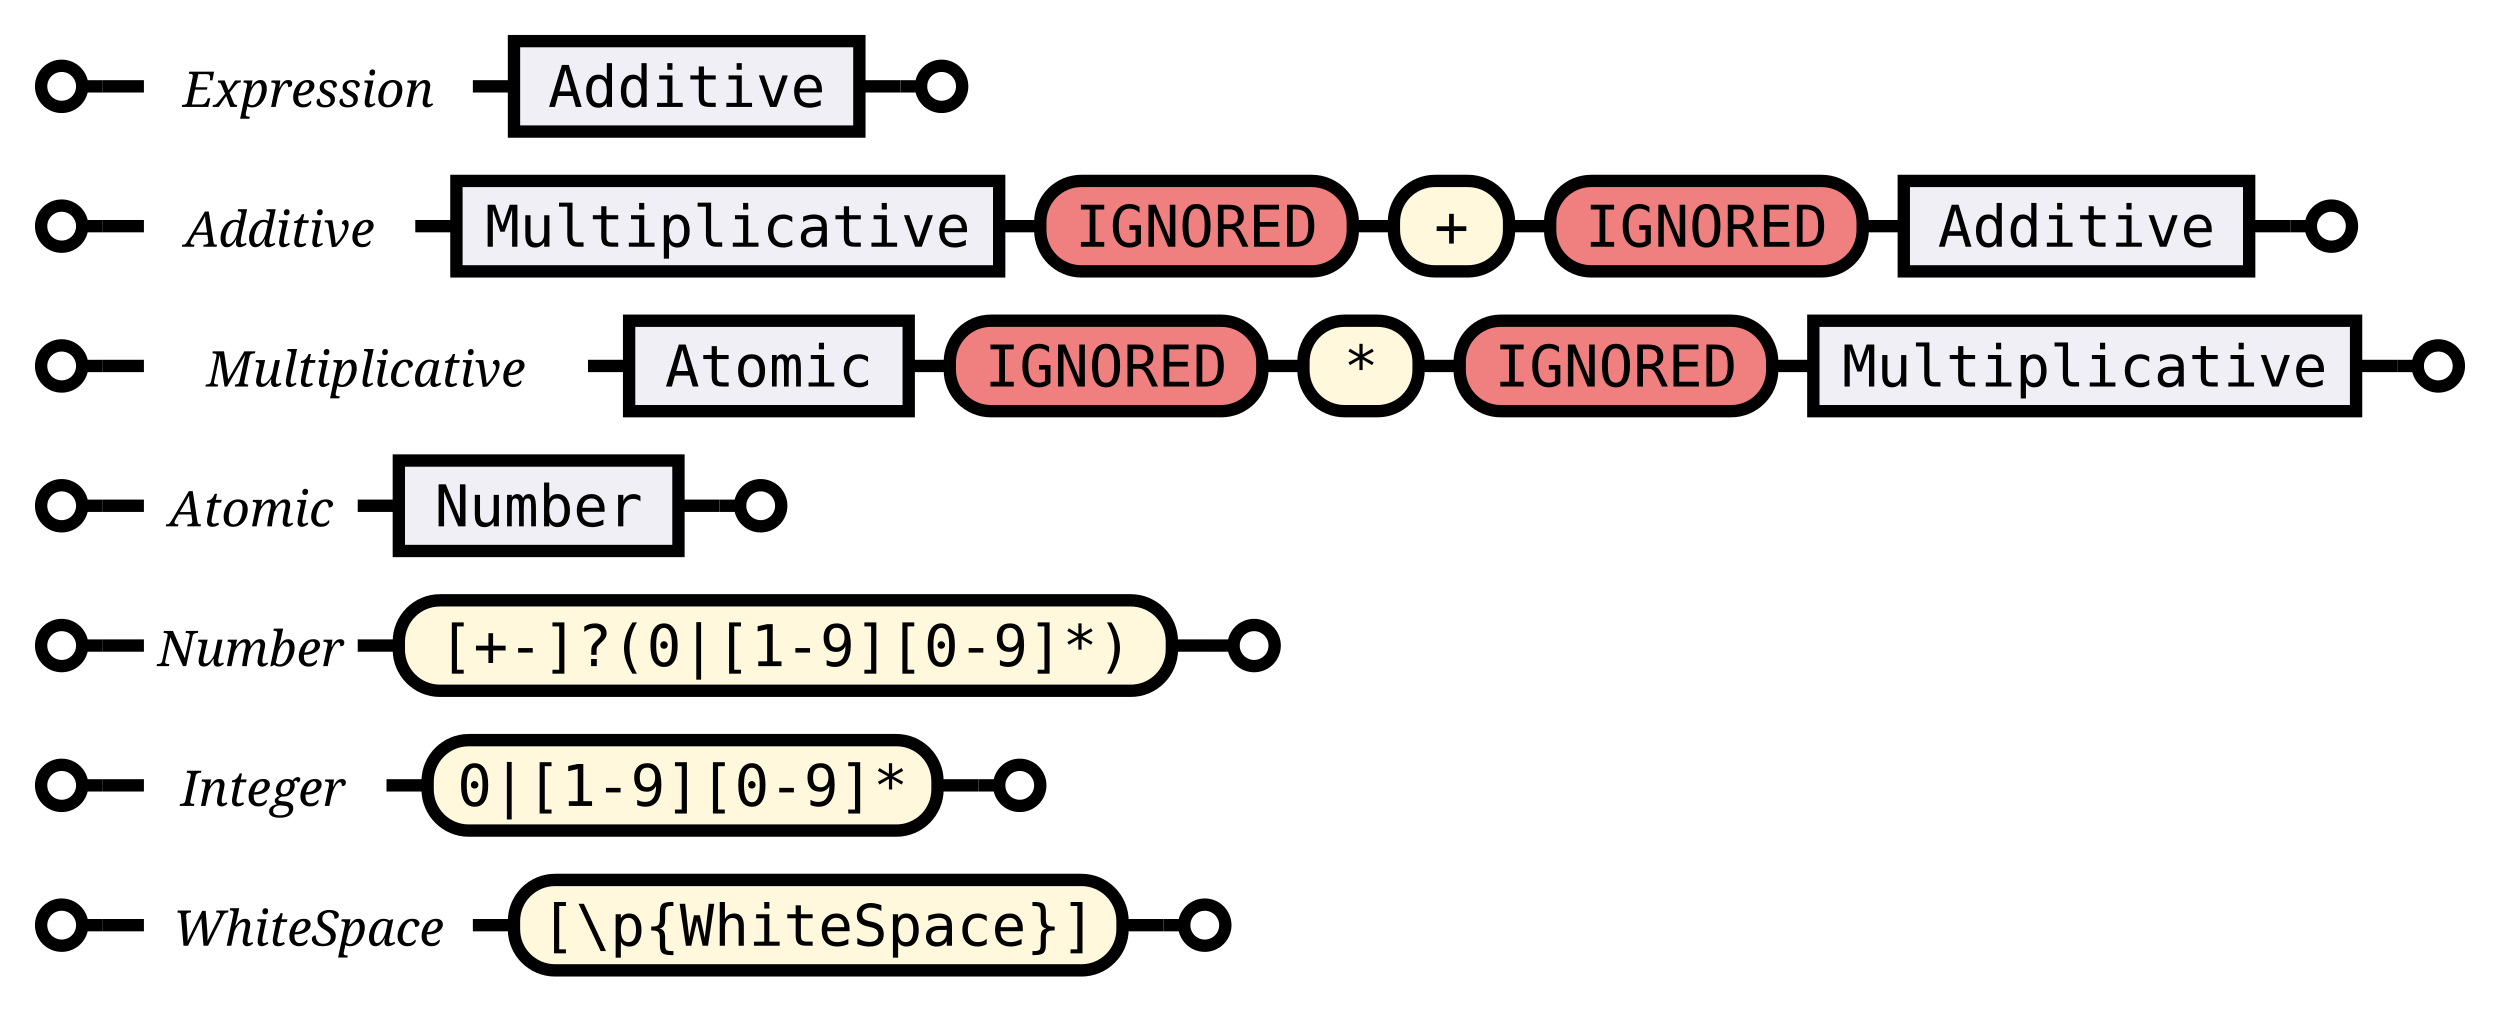
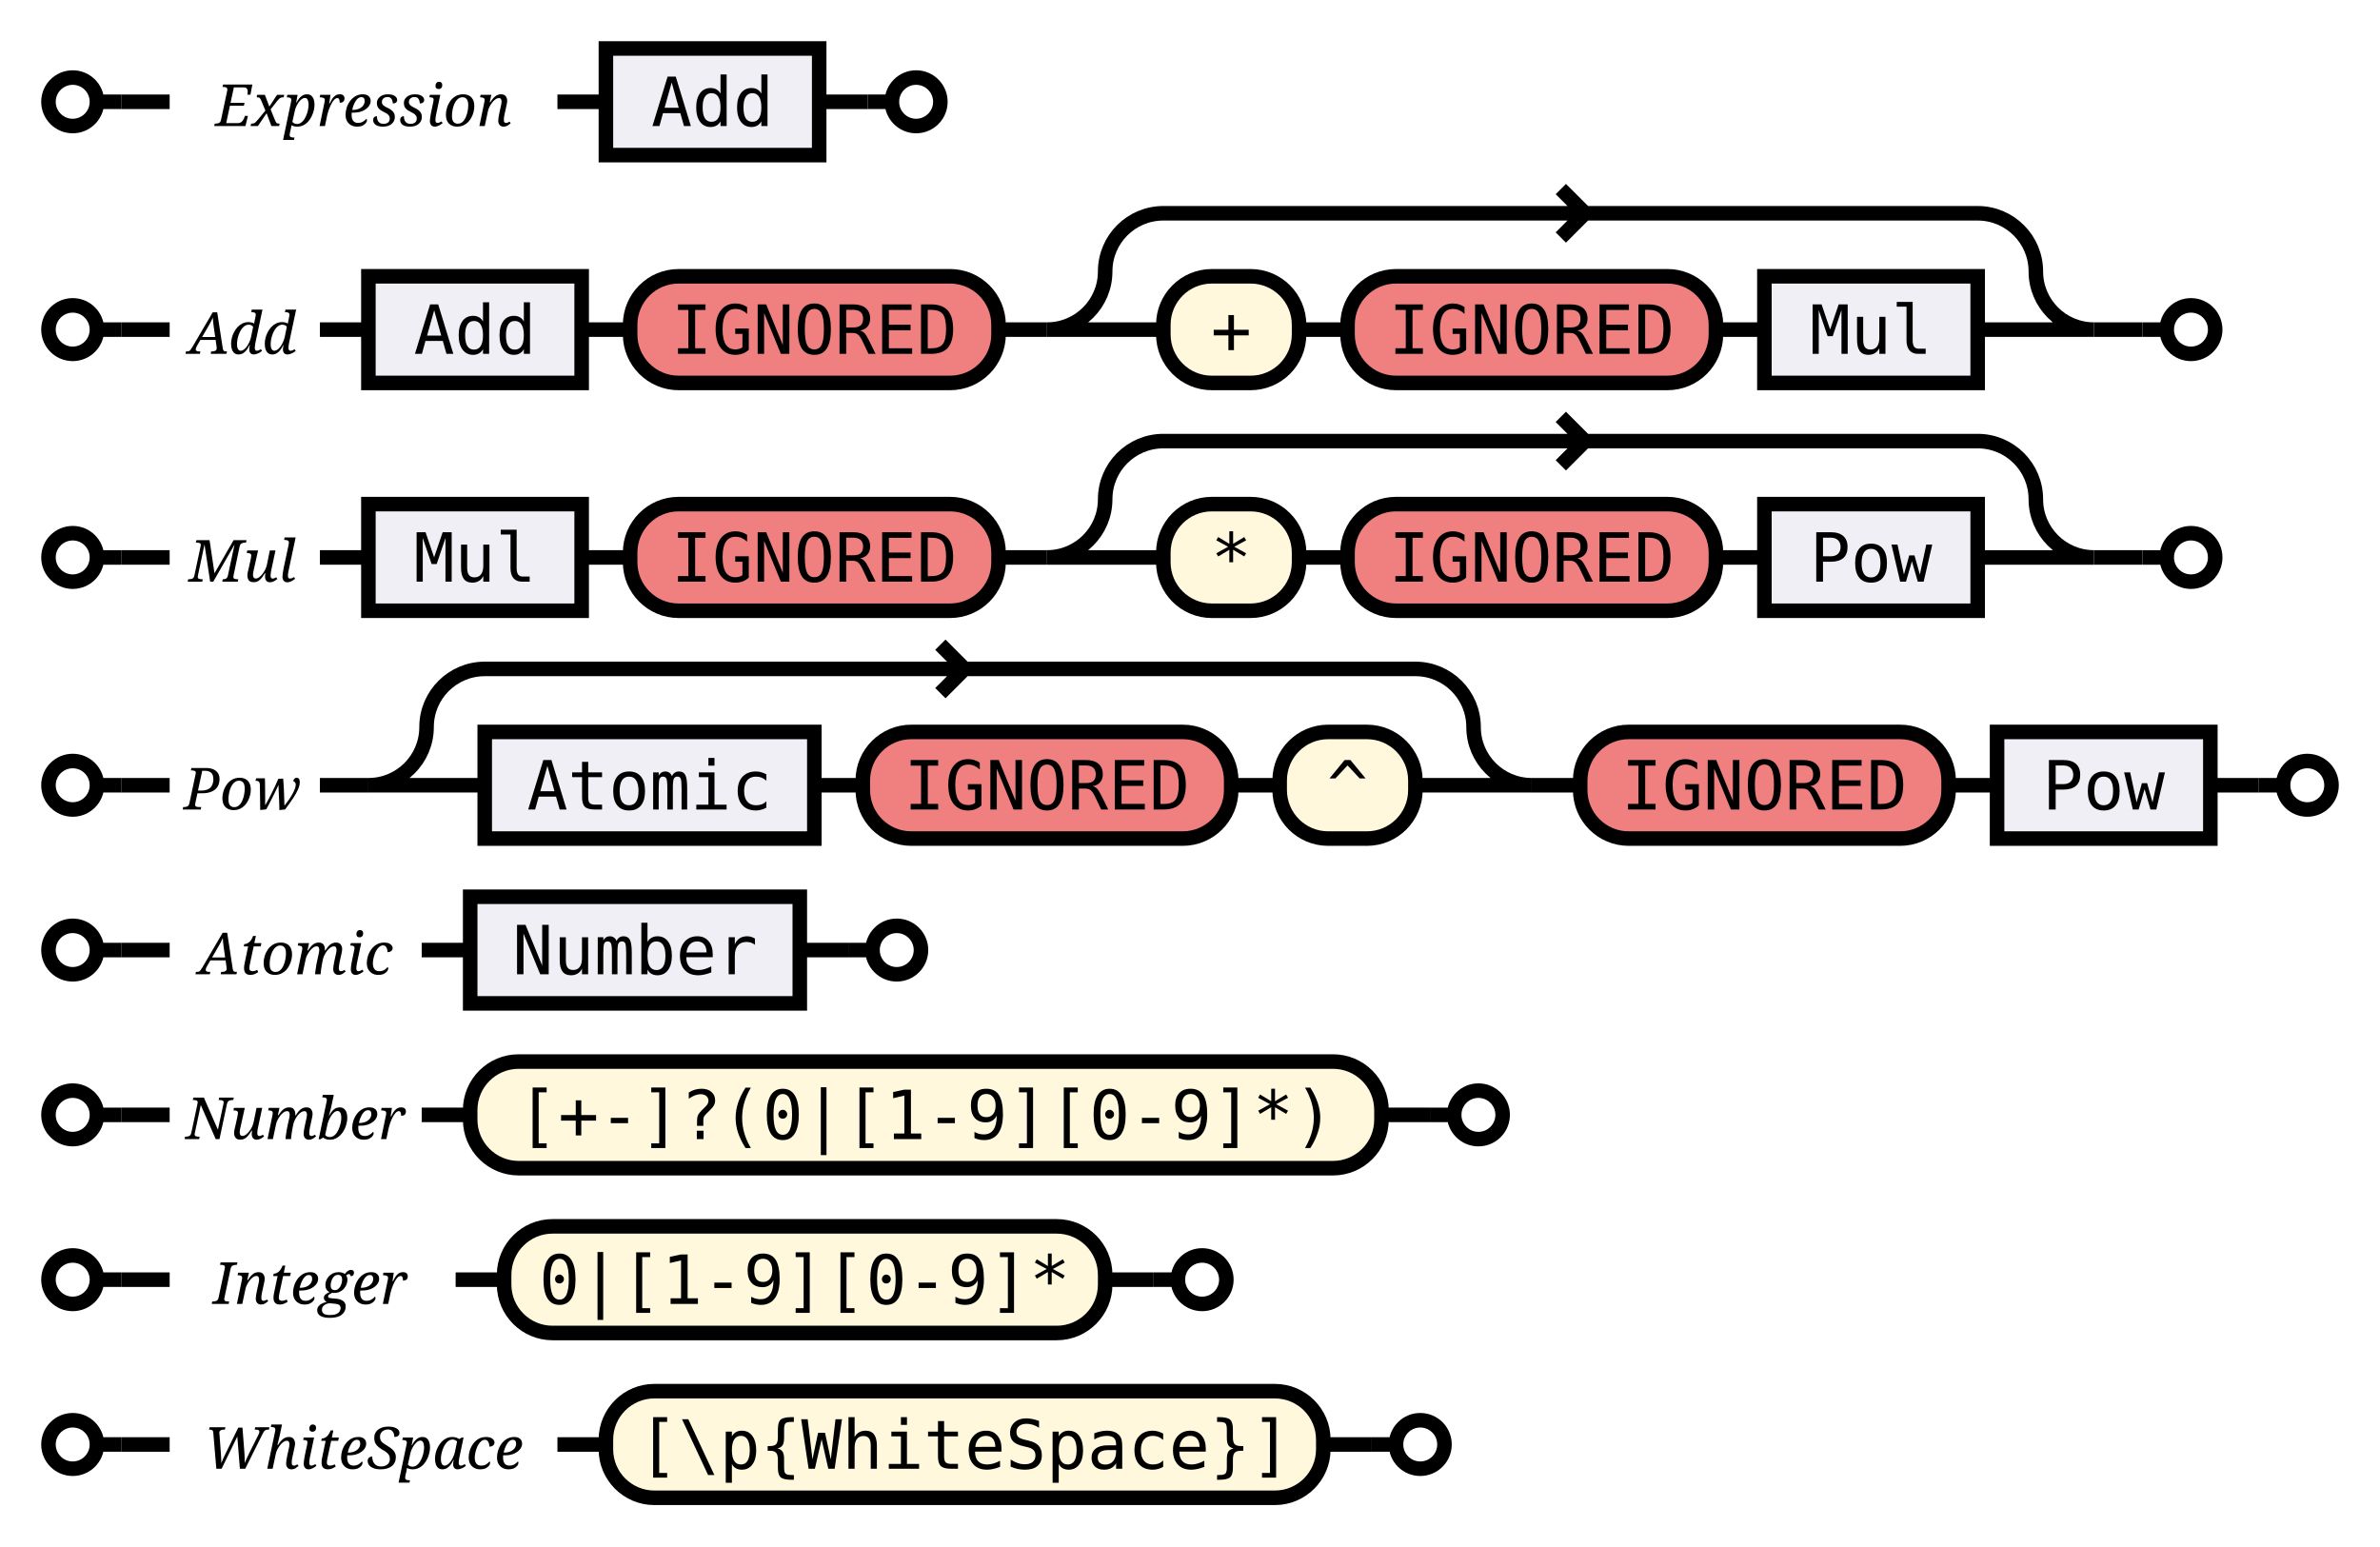
- <svg xmlns="http://www.w3.org/2000/svg" xmlns:xlink="http://www.w3.org/1999/xlink" class="railroad" viewBox="0 0 608 246">
+ <svg xmlns="http://www.w3.org/2000/svg" xmlns:xlink="http://www.w3.org/1999/xlink" class="railroad" viewBox="0 0 491 319">
  <style type="text/css">svg.railroad{background-color:hsl(30,20%,95%);background-size:15px 15px;background-image:linear-gradient(to right,rgba(30,30,30,.05) 1px,transparent 1px),linear-gradient(to bottom,rgba(30,30,30,.05) 1px,transparent 1px);}svg.railroad path{stroke-width:3px;stroke:black;fill:transparent;}svg.railroad .debug{stroke-width:1px;stroke:red;}svg.railroad text{font-size:14px;font-family:monospace;text-anchor:middle;}svg.railroad .nonterminal text{font-weight:bold;}svg.railroad text.comment{font-family:serif;font-style:italic;font-size:12px;}svg.railroad rect{stroke-width:3px;stroke:black;}svg.railroad g.labeledbox&gt;rect{stroke-width:1px;stroke:grey;stroke-dasharray:5px;fill:rgba(90,90,150,.1);}svg.railroad .symbol&gt;rect{fill:rgba(90,90,150,.1);}svg.railroad .regex&gt;rect{fill:honeydew;}svg.railroad .string&gt;rect{fill:cornsilk;}svg.railroad .character&gt;rect{fill:lightcoral;}</style>
  <g class="verticalgrid">
    <g class="sequence">
      <path d=" M 10 21 a 5 5 0 0 1 5 -5 a 5 5 0 0 1 5 5 a 5 5 0 0 1 -5 5 a 5 5 0 0 1 -5 -5 m 10 0 h 5" />
      <text class="comment" id="Expression" x="75" y="26">
Expression</text>
-       <a class="link" xlink:href="#Additive">
+       <a class="link" xlink:href="#Add">
        <g class="symbol">
-           <rect height="22" width="84" x="125" y="10" />
-           <text x="167" y="26">
- Additive</text>
+           <rect height="22" width="44" x="125" y="10" />
+           <text x="147" y="26">
+ Add</text>
        </g>
      </a>
-       <path d=" M 219 21 h 5 a 5 5 0 0 1 5 -5 a 5 5 0 0 1 5 5 a 5 5 0 0 1 -5 5 a 5 5 0 0 1 -5 -5" />
+       <path d=" M 179 21 h 5 a 5 5 0 0 1 5 -5 a 5 5 0 0 1 5 5 a 5 5 0 0 1 -5 5 a 5 5 0 0 1 -5 -5" />
      <path d=" M 25 21 h 10" />
      <path d=" M 115 21 h 10" />
-       <path d=" M 209 21 h 10" />
-     </g>
-     <g class="sequence">
-       <path d=" M 10 55 a 5 5 0 0 1 5 -5 a 5 5 0 0 1 5 5 a 5 5 0 0 1 -5 5 a 5 5 0 0 1 -5 -5 m 10 0 h 5" />
-       <text class="comment" id="Additive" x="68" y="60">
- Additive</text>
+       <path d=" M 169 21 h 10" />
+     </g>
+     <g class="sequence">
+       <path d=" M 10 68 a 5 5 0 0 1 5 -5 a 5 5 0 0 1 5 5 a 5 5 0 0 1 -5 5 a 5 5 0 0 1 -5 -5 m 10 0 h 5" />
+       <text class="comment" id="Add" x="50" y="73">
+ Add</text>
      <g class="sequence">
-         <g class="sequence">
-           <a class="link" xlink:href="#Multiplicative">
-             <g class="symbol">
-               <rect height="22" width="132" x="111" y="44" />
-               <text x="177" y="60">
- Multiplicative</text>
-             </g>
-           </a>
-           <g class="character">
-             <rect height="22" rx="10" ry="10" width="76" x="253" y="44" />
-             <text x="291" y="60">
- IGNORED</text>
-           </g>
-           <g class="string">
-             <rect height="22" rx="10" ry="10" width="28" x="339" y="44" />
-             <text x="353" y="60">
+         <a class="link" xlink:href="#Add">
+           <g class="symbol">
+             <rect height="22" width="44" x="76" y="57" />
+             <text x="98" y="73">
+ Add</text>
+           </g>
+         </a>
+         <g class="character">
+           <rect height="22" rx="10" ry="10" width="76" x="130" y="57" />
+           <text x="168" y="73">
+ IGNORED</text>
+         </g>
+         <g class="optional">
+           <path d=" M 216 68 h 24 m -24 0 a 12 12 0 0 0 12 -12 v 0 a 12 12 0 0 1 12 -12 h 168 m -81 0 l -5 -5 m 0 10 l 5 -5 m 81 0 a 12 12 0 0 1 12 12 v 0 a 12 12 0 0 0 12 12 h -24" />
+           <g class="sequence">
+             <g class="string">
+               <rect height="22" rx="10" ry="10" width="28" x="240" y="57" />
+               <text x="254" y="73">
+</text>
-           </g>
-           <path d=" M 243 55 h 10" />
-           <path d=" M 329 55 h 10" />
-         </g>
+             </g>
+             <g class="character">
+               <rect height="22" rx="10" ry="10" width="76" x="278" y="57" />
+               <text x="316" y="73">
+ IGNORED</text>
+             </g>
+             <a class="link" xlink:href="#Mul">
+               <g class="symbol">
+                 <rect height="22" width="44" x="364" y="57" />
+                 <text x="386" y="73">
+ Mul</text>
+               </g>
+             </a>
+             <path d=" M 268 68 h 10" />
+             <path d=" M 354 68 h 10" />
+           </g>
+         </g>
+         <path d=" M 120 68 h 10" />
+         <path d=" M 206 68 h 10" />
+       </g>
+       <path d=" M 442 68 h 5 a 5 5 0 0 1 5 -5 a 5 5 0 0 1 5 5 a 5 5 0 0 1 -5 5 a 5 5 0 0 1 -5 -5" />
+       <path d=" M 25 68 h 10" />
+       <path d=" M 66 68 h 10" />
+       <path d=" M 432 68 h 10" />
+     </g>
+     <g class="sequence">
+       <path d=" M 10 115 a 5 5 0 0 1 5 -5 a 5 5 0 0 1 5 5 a 5 5 0 0 1 -5 5 a 5 5 0 0 1 -5 -5 m 10 0 h 5" />
+       <text class="comment" id="Mul" x="50" y="120">
+ Mul</text>
+       <g class="sequence">
+         <a class="link" xlink:href="#Mul">
+           <g class="symbol">
+             <rect height="22" width="44" x="76" y="104" />
+             <text x="98" y="120">
+ Mul</text>
+           </g>
+         </a>
        <g class="character">
-           <rect height="22" rx="10" ry="10" width="76" x="377" y="44" />
-           <text x="415" y="60">
- IGNORED</text>
-         </g>
-         <a class="link" xlink:href="#Additive">
+           <rect height="22" rx="10" ry="10" width="76" x="130" y="104" />
+           <text x="168" y="120">
+ IGNORED</text>
+         </g>
+         <g class="optional">
+           <path d=" M 216 115 h 24 m -24 0 a 12 12 0 0 0 12 -12 v 0 a 12 12 0 0 1 12 -12 h 168 m -81 0 l -5 -5 m 0 10 l 5 -5 m 81 0 a 12 12 0 0 1 12 12 v 0 a 12 12 0 0 0 12 12 h -24" />
+           <g class="sequence">
+             <g class="string">
+               <rect height="22" rx="10" ry="10" width="28" x="240" y="104" />
+               <text x="254" y="120">
+ *</text>
+             </g>
+             <g class="character">
+               <rect height="22" rx="10" ry="10" width="76" x="278" y="104" />
+               <text x="316" y="120">
+ IGNORED</text>
+             </g>
+             <a class="link" xlink:href="#Pow">
+               <g class="symbol">
+                 <rect height="22" width="44" x="364" y="104" />
+                 <text x="386" y="120">
+ Pow</text>
+               </g>
+             </a>
+             <path d=" M 268 115 h 10" />
+             <path d=" M 354 115 h 10" />
+           </g>
+         </g>
+         <path d=" M 120 115 h 10" />
+         <path d=" M 206 115 h 10" />
+       </g>
+       <path d=" M 442 115 h 5 a 5 5 0 0 1 5 -5 a 5 5 0 0 1 5 5 a 5 5 0 0 1 -5 5 a 5 5 0 0 1 -5 -5" />
+       <path d=" M 25 115 h 10" />
+       <path d=" M 66 115 h 10" />
+       <path d=" M 432 115 h 10" />
+     </g>
+     <g class="sequence">
+       <path d=" M 10 162 a 5 5 0 0 1 5 -5 a 5 5 0 0 1 5 5 a 5 5 0 0 1 -5 5 a 5 5 0 0 1 -5 -5 m 10 0 h 5" />
+       <text class="comment" id="Pow" x="50" y="167">
+ Pow</text>
+       <g class="sequence">
+         <g class="optional">
+           <path d=" M 76 162 h 24 m -24 0 a 12 12 0 0 0 12 -12 v 0 a 12 12 0 0 1 12 -12 h 192 m -93 0 l -5 -5 m 0 10 l 5 -5 m 93 0 a 12 12 0 0 1 12 12 v 0 a 12 12 0 0 0 12 12 h -24" />
+           <g class="sequence">
+             <a class="link" xlink:href="#Atomic">
+               <g class="symbol">
+                 <rect height="22" width="68" x="100" y="151" />
+                 <text x="134" y="167">
+ Atomic</text>
+               </g>
+             </a>
+             <g class="character">
+               <rect height="22" rx="10" ry="10" width="76" x="178" y="151" />
+               <text x="216" y="167">
+ IGNORED</text>
+             </g>
+             <g class="string">
+               <rect height="22" rx="10" ry="10" width="28" x="264" y="151" />
+               <text x="278" y="167">
+ ^</text>
+             </g>
+             <path d=" M 168 162 h 10" />
+             <path d=" M 254 162 h 10" />
+           </g>
+         </g>
+         <g class="character">
+           <rect height="22" rx="10" ry="10" width="76" x="326" y="151" />
+           <text x="364" y="167">
+ IGNORED</text>
+         </g>
+         <a class="link" xlink:href="#Pow">
          <g class="symbol">
-             <rect height="22" width="84" x="463" y="44" />
-             <text x="505" y="60">
- Additive</text>
+             <rect height="22" width="44" x="412" y="151" />
+             <text x="434" y="167">
+ Pow</text>
          </g>
        </a>
-         <path d=" M 367 55 h 10" />
-         <path d=" M 453 55 h 10" />
-       </g>
-       <path d=" M 557 55 h 5 a 5 5 0 0 1 5 -5 a 5 5 0 0 1 5 5 a 5 5 0 0 1 -5 5 a 5 5 0 0 1 -5 -5" />
-       <path d=" M 25 55 h 10" />
-       <path d=" M 101 55 h 10" />
-       <path d=" M 547 55 h 10" />
-     </g>
-     <g class="sequence">
-       <path d=" M 10 89 a 5 5 0 0 1 5 -5 a 5 5 0 0 1 5 5 a 5 5 0 0 1 -5 5 a 5 5 0 0 1 -5 -5 m 10 0 h 5" />
-       <text class="comment" id="Multiplicative" x="89" y="94">
- Multiplicative</text>
-       <g class="sequence">
-         <g class="sequence">
-           <a class="link" xlink:href="#Atomic">
-             <g class="symbol">
-               <rect height="22" width="68" x="153" y="78" />
-               <text x="187" y="94">
- Atomic</text>
-             </g>
-           </a>
-           <g class="character">
-             <rect height="22" rx="10" ry="10" width="76" x="231" y="78" />
-             <text x="269" y="94">
- IGNORED</text>
-           </g>
-           <g class="string">
-             <rect height="22" rx="10" ry="10" width="28" x="317" y="78" />
-             <text x="331" y="94">
- *</text>
-           </g>
-           <path d=" M 221 89 h 10" />
-           <path d=" M 307 89 h 10" />
-         </g>
-         <g class="character">
-           <rect height="22" rx="10" ry="10" width="76" x="355" y="78" />
-           <text x="393" y="94">
- IGNORED</text>
-         </g>
-         <a class="link" xlink:href="#Multiplicative">
-           <g class="symbol">
-             <rect height="22" width="132" x="441" y="78" />
-             <text x="507" y="94">
- Multiplicative</text>
-           </g>
-         </a>
-         <path d=" M 345 89 h 10" />
-         <path d=" M 431 89 h 10" />
-       </g>
-       <path d=" M 583 89 h 5 a 5 5 0 0 1 5 -5 a 5 5 0 0 1 5 5 a 5 5 0 0 1 -5 5 a 5 5 0 0 1 -5 -5" />
-       <path d=" M 25 89 h 10" />
-       <path d=" M 143 89 h 10" />
-       <path d=" M 573 89 h 10" />
-     </g>
-     <g class="sequence">
-       <path d=" M 10 123 a 5 5 0 0 1 5 -5 a 5 5 0 0 1 5 5 a 5 5 0 0 1 -5 5 a 5 5 0 0 1 -5 -5 m 10 0 h 5" />
-       <text class="comment" id="Atomic" x="61" y="128">
+         <path d=" M 316 162 h 10" />
+         <path d=" M 402 162 h 10" />
+       </g>
+       <path d=" M 466 162 h 5 a 5 5 0 0 1 5 -5 a 5 5 0 0 1 5 5 a 5 5 0 0 1 -5 5 a 5 5 0 0 1 -5 -5" />
+       <path d=" M 25 162 h 10" />
+       <path d=" M 66 162 h 10" />
+       <path d=" M 456 162 h 10" />
+     </g>
+     <g class="sequence">
+       <path d=" M 10 196 a 5 5 0 0 1 5 -5 a 5 5 0 0 1 5 5 a 5 5 0 0 1 -5 5 a 5 5 0 0 1 -5 -5 m 10 0 h 5" />
+       <text class="comment" id="Atomic" x="61" y="201">
Atomic</text>
      <a class="link" xlink:href="#Number">
        <g class="symbol">
-           <rect height="22" width="68" x="97" y="112" />
-           <text x="131" y="128">
+           <rect height="22" width="68" x="97" y="185" />
+           <text x="131" y="201">
Number</text>
        </g>
      </a>
-       <path d=" M 175 123 h 5 a 5 5 0 0 1 5 -5 a 5 5 0 0 1 5 5 a 5 5 0 0 1 -5 5 a 5 5 0 0 1 -5 -5" />
-       <path d=" M 25 123 h 10" />
-       <path d=" M 87 123 h 10" />
-       <path d=" M 165 123 h 10" />
-     </g>
-     <g class="sequence">
-       <path d=" M 10 157 a 5 5 0 0 1 5 -5 a 5 5 0 0 1 5 5 a 5 5 0 0 1 -5 5 a 5 5 0 0 1 -5 -5 m 10 0 h 5" />
-       <text class="comment" id="Number" x="61" y="162">
+       <path d=" M 175 196 h 5 a 5 5 0 0 1 5 -5 a 5 5 0 0 1 5 5 a 5 5 0 0 1 -5 5 a 5 5 0 0 1 -5 -5" />
+       <path d=" M 25 196 h 10" />
+       <path d=" M 87 196 h 10" />
+       <path d=" M 165 196 h 10" />
+     </g>
+     <g class="sequence">
+       <path d=" M 10 230 a 5 5 0 0 1 5 -5 a 5 5 0 0 1 5 5 a 5 5 0 0 1 -5 5 a 5 5 0 0 1 -5 -5 m 10 0 h 5" />
+       <text class="comment" id="Number" x="61" y="235">
Number</text>
      <g class="string">
-         <rect height="22" rx="10" ry="10" width="188" x="97" y="146" />
-         <text x="191" y="162">
+         <rect height="22" rx="10" ry="10" width="188" x="97" y="219" />
+         <text x="191" y="235">
[+-]?(0|[1-9][0-9]*)</text>
      </g>
-       <path d=" M 295 157 h 5 a 5 5 0 0 1 5 -5 a 5 5 0 0 1 5 5 a 5 5 0 0 1 -5 5 a 5 5 0 0 1 -5 -5" />
-       <path d=" M 25 157 h 10" />
-       <path d=" M 87 157 h 10" />
-       <path d=" M 285 157 h 10" />
-     </g>
-     <g class="sequence">
-       <path d=" M 10 191 a 5 5 0 0 1 5 -5 a 5 5 0 0 1 5 5 a 5 5 0 0 1 -5 5 a 5 5 0 0 1 -5 -5 m 10 0 h 5" />
-       <text class="comment" id="Integer" x="64" y="196">
+       <path d=" M 295 230 h 5 a 5 5 0 0 1 5 -5 a 5 5 0 0 1 5 5 a 5 5 0 0 1 -5 5 a 5 5 0 0 1 -5 -5" />
+       <path d=" M 25 230 h 10" />
+       <path d=" M 87 230 h 10" />
+       <path d=" M 285 230 h 10" />
+     </g>
+     <g class="sequence">
+       <path d=" M 10 264 a 5 5 0 0 1 5 -5 a 5 5 0 0 1 5 5 a 5 5 0 0 1 -5 5 a 5 5 0 0 1 -5 -5 m 10 0 h 5" />
+       <text class="comment" id="Integer" x="64" y="269">
Integer</text>
      <g class="string">
-         <rect height="22" rx="10" ry="10" width="124" x="104" y="180" />
-         <text x="166" y="196">
+         <rect height="22" rx="10" ry="10" width="124" x="104" y="253" />
+         <text x="166" y="269">
0|[1-9][0-9]*</text>
      </g>
-       <path d=" M 238 191 h 5 a 5 5 0 0 1 5 -5 a 5 5 0 0 1 5 5 a 5 5 0 0 1 -5 5 a 5 5 0 0 1 -5 -5" />
-       <path d=" M 25 191 h 10" />
-       <path d=" M 94 191 h 10" />
-       <path d=" M 228 191 h 10" />
-     </g>
-     <g class="sequence">
-       <path d=" M 10 225 a 5 5 0 0 1 5 -5 a 5 5 0 0 1 5 5 a 5 5 0 0 1 -5 5 a 5 5 0 0 1 -5 -5 m 10 0 h 5" />
-       <text class="comment" id="WhiteSpace" x="75" y="230">
+       <path d=" M 238 264 h 5 a 5 5 0 0 1 5 -5 a 5 5 0 0 1 5 5 a 5 5 0 0 1 -5 5 a 5 5 0 0 1 -5 -5" />
+       <path d=" M 25 264 h 10" />
+       <path d=" M 94 264 h 10" />
+       <path d=" M 228 264 h 10" />
+     </g>
+     <g class="sequence">
+       <path d=" M 10 298 a 5 5 0 0 1 5 -5 a 5 5 0 0 1 5 5 a 5 5 0 0 1 -5 5 a 5 5 0 0 1 -5 -5 m 10 0 h 5" />
+       <text class="comment" id="WhiteSpace" x="75" y="303">
WhiteSpace</text>
      <g class="string">
-         <rect height="22" rx="10" ry="10" width="148" x="125" y="214" />
-         <text x="199" y="230">
+         <rect height="22" rx="10" ry="10" width="148" x="125" y="287" />
+         <text x="199" y="303">
[\p{WhiteSpace}]</text>
      </g>
-       <path d=" M 283 225 h 5 a 5 5 0 0 1 5 -5 a 5 5 0 0 1 5 5 a 5 5 0 0 1 -5 5 a 5 5 0 0 1 -5 -5" />
-       <path d=" M 25 225 h 10" />
-       <path d=" M 115 225 h 10" />
-       <path d=" M 273 225 h 10" />
+       <path d=" M 283 298 h 5 a 5 5 0 0 1 5 -5 a 5 5 0 0 1 5 5 a 5 5 0 0 1 -5 5 a 5 5 0 0 1 -5 -5" />
+       <path d=" M 25 298 h 10" />
+       <path d=" M 115 298 h 10" />
+       <path d=" M 273 298 h 10" />
    </g>
  </g>
</svg>
